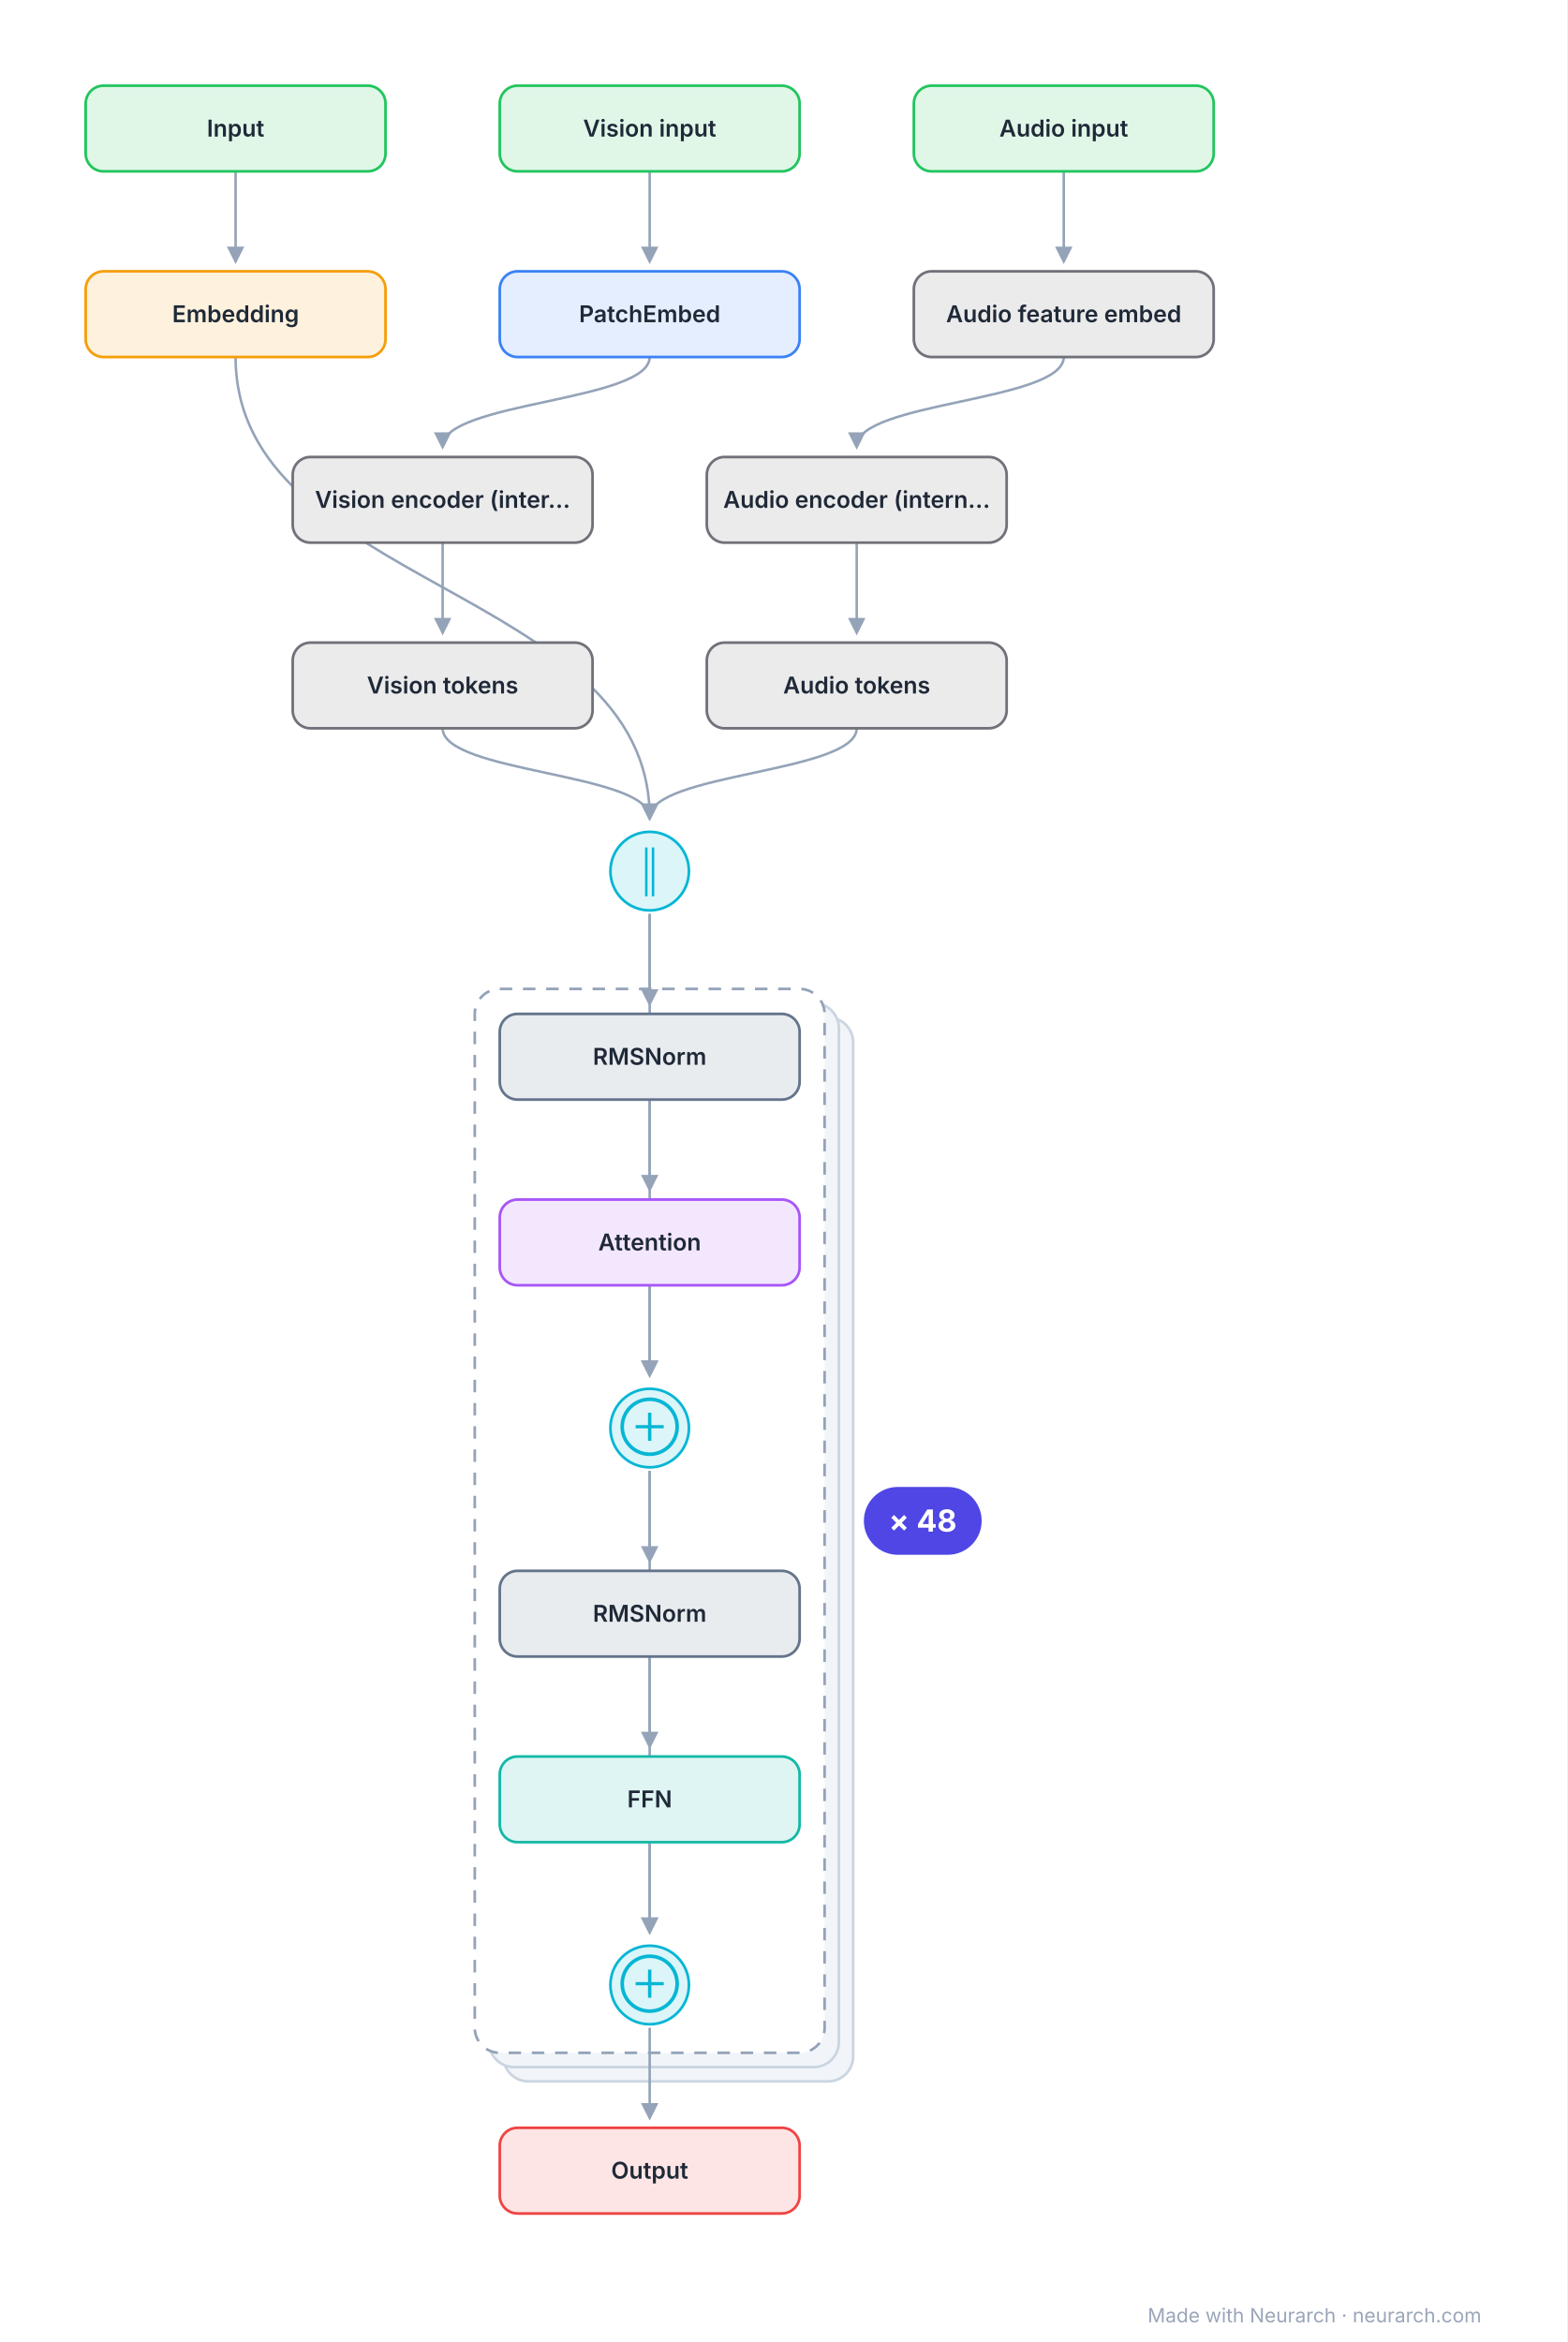
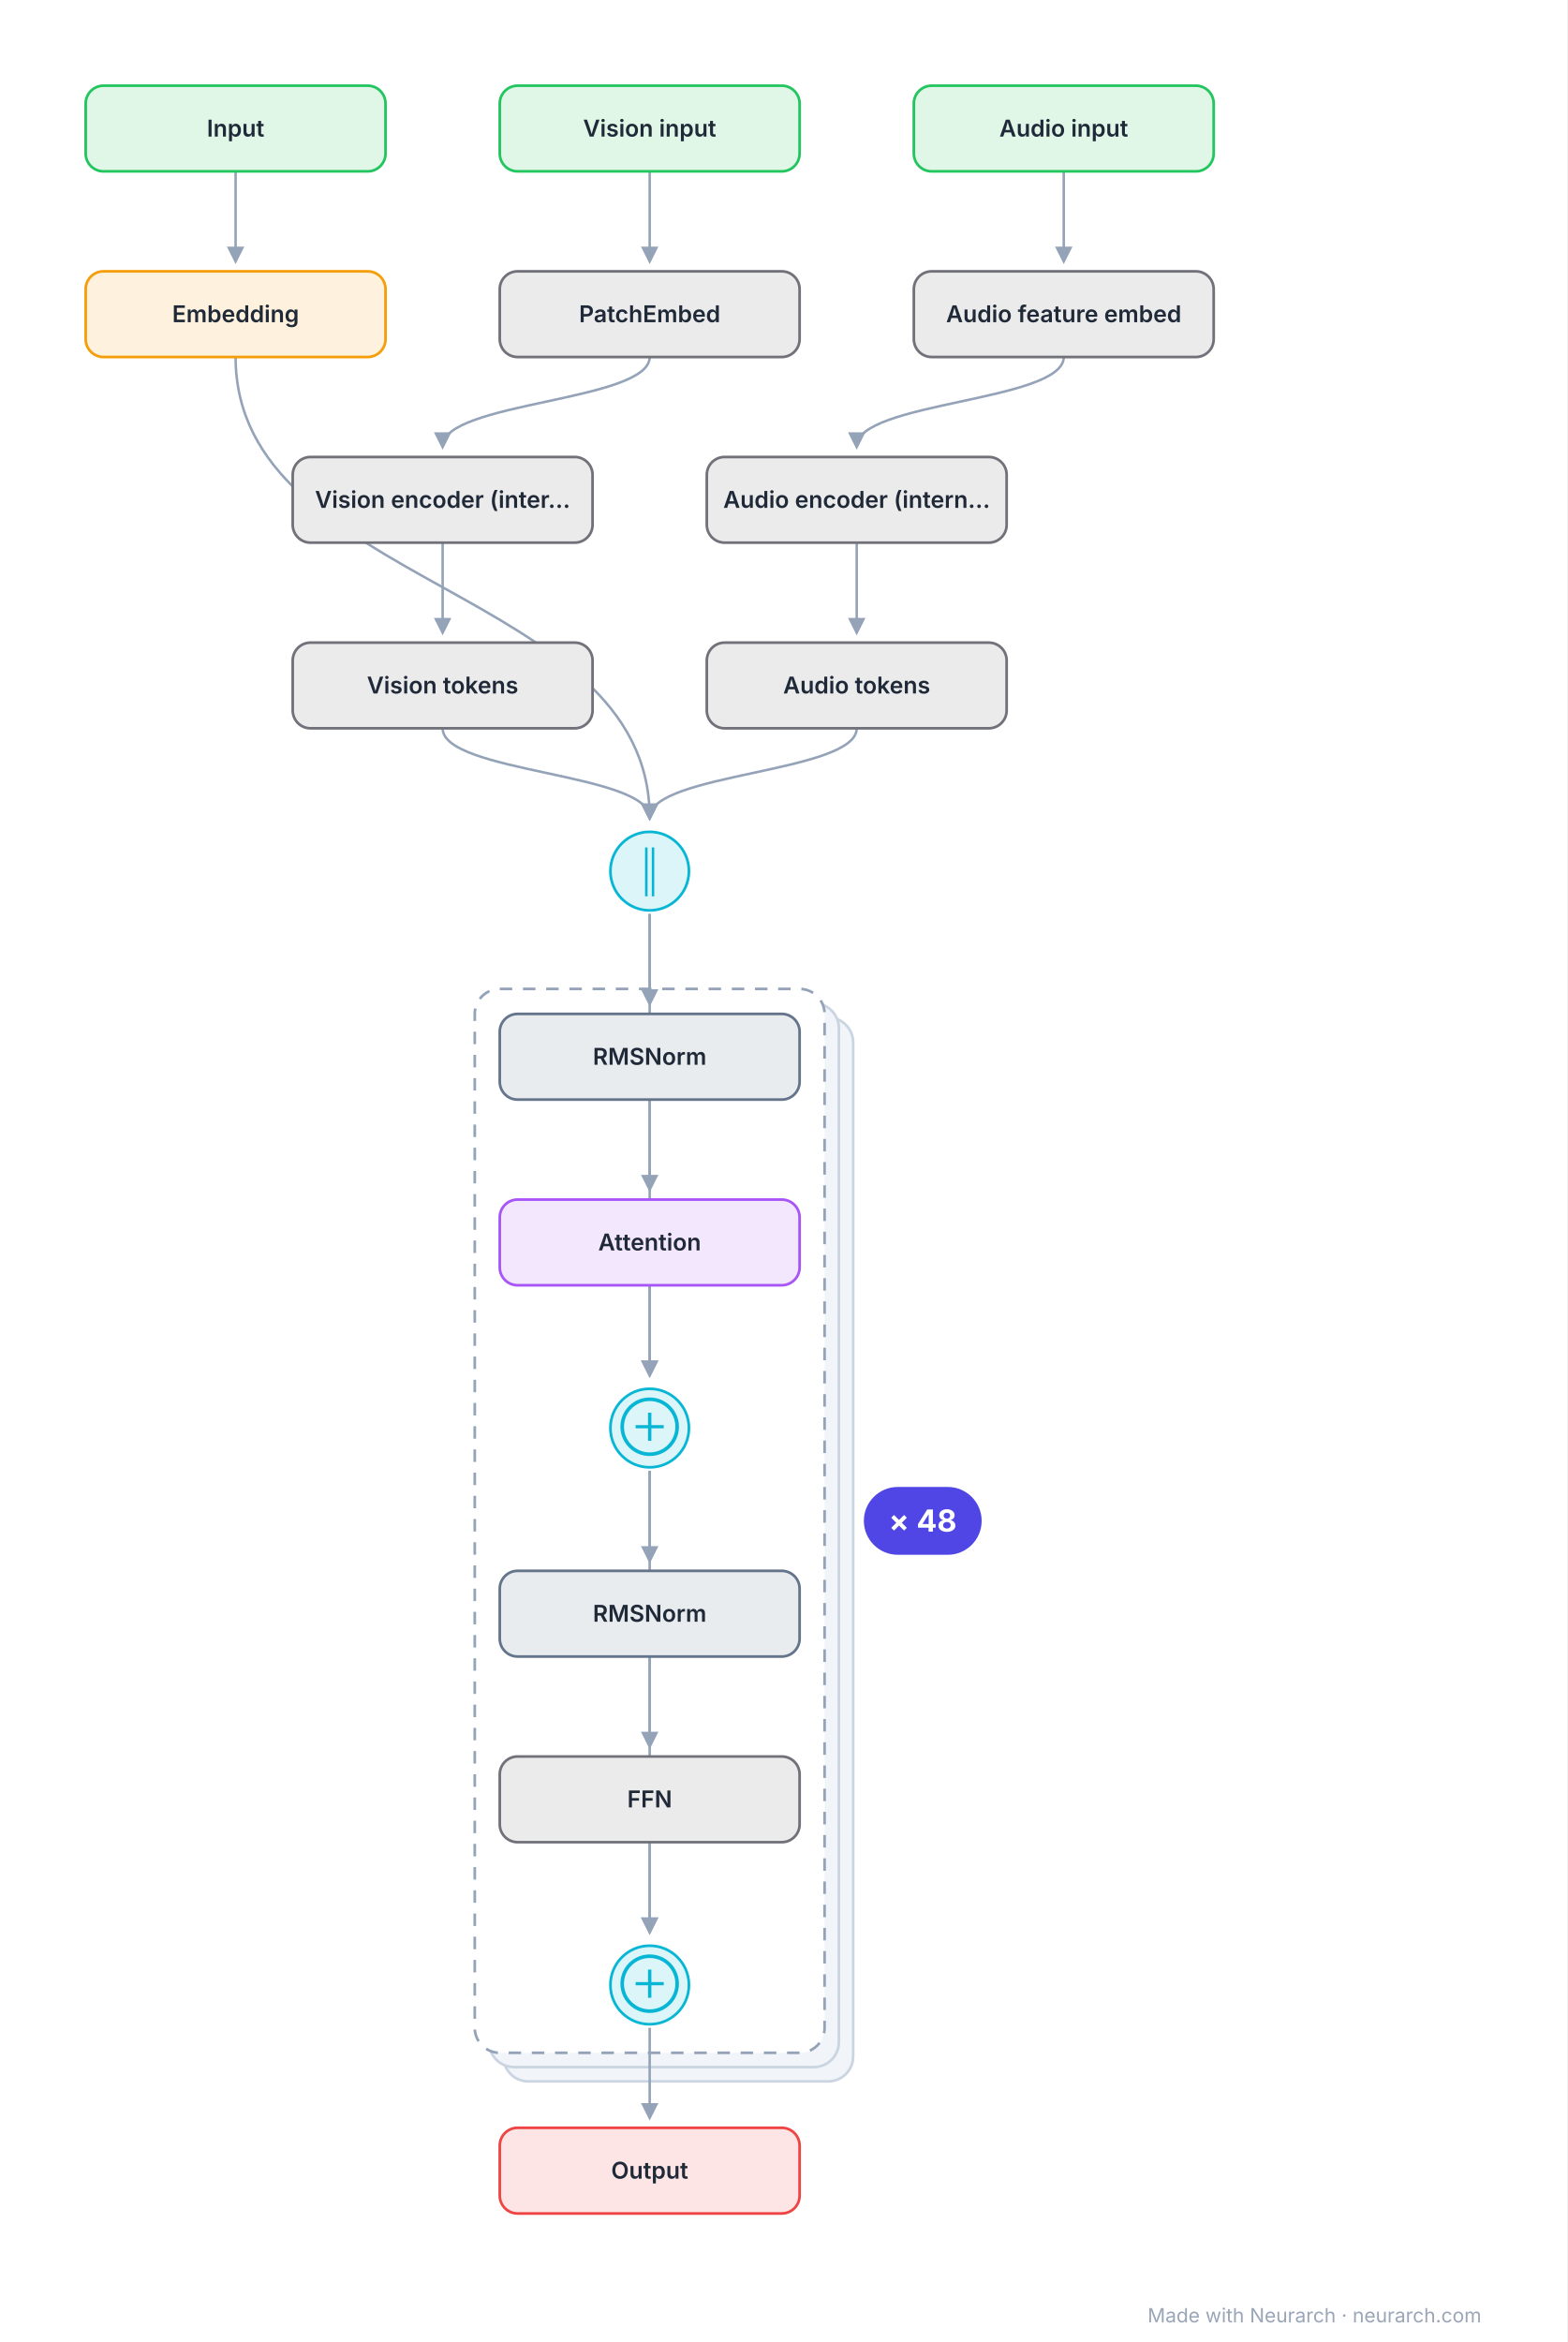
<svg xmlns="http://www.w3.org/2000/svg" width="878" height="1312" viewBox="0 0 878 1312" font-family="-apple-system, 'Segoe UI', Inter, Helvetica, Arial, sans-serif">
  <defs>
    <marker id="arrow" viewBox="0 0 10 10" refX="8" refY="5" markerWidth="7" markerHeight="7" orient="auto-start-reverse">
      <path d="M0,0 L10,5 L0,10 z" fill="#94a3b8" />
    </marker>
  </defs>
  <rect x="0" y="0" width="878" height="1312" fill="#ffffff" />
  <rect x="282.0" y="570.0" width="196.0" height="596.0" rx="14" fill="#f1f5f9" stroke="#cbd5e1" stroke-width="1.5" />
  <rect x="274.0" y="562.0" width="196.0" height="596.0" rx="14" fill="#f1f5f9" stroke="#cbd5e1" stroke-width="1.5" />
  <rect x="266.0" y="554.0" width="196.0" height="596.0" rx="14" fill="#ffffff" stroke="#94a3b8" stroke-width="1.5" stroke-dasharray="7 6" />
  <rect x="484.0" y="833.0" width="66" height="38" rx="19" fill="#4f46e5" />
  <text x="517.0" y="858.0" text-anchor="middle" font-size="17" font-weight="700" fill="#ffffff">× 48</text>
  <path d="M132.0,96.0 C132.0,121.0 132.0,121.0 132.0,146.0" fill="none" stroke="#94a3b8" stroke-width="1.4" marker-end="url(#arrow)" />
  <path d="M364.0,96.0 C364.0,121.0 364.0,121.0 364.0,146.0" fill="none" stroke="#94a3b8" stroke-width="1.4" marker-end="url(#arrow)" />
  <path d="M364.0,200.0 C364.0,225.0 248.0,225.0 248.0,250.0" fill="none" stroke="#94a3b8" stroke-width="1.4" marker-end="url(#arrow)" />
  <path d="M248.0,304.0 C248.0,329.0 248.0,329.0 248.0,354.0" fill="none" stroke="#94a3b8" stroke-width="1.4" marker-end="url(#arrow)" />
  <path d="M596.0,96.0 C596.0,121.0 596.0,121.0 596.0,146.0" fill="none" stroke="#94a3b8" stroke-width="1.4" marker-end="url(#arrow)" />
  <path d="M596.0,200.0 C596.0,225.0 480.0,225.0 480.0,250.0" fill="none" stroke="#94a3b8" stroke-width="1.4" marker-end="url(#arrow)" />
  <path d="M480.0,304.0 C480.0,329.0 480.0,329.0 480.0,354.0" fill="none" stroke="#94a3b8" stroke-width="1.4" marker-end="url(#arrow)" />
  <path d="M132.0,200.0 C132.0,329.0 364.0,329.0 364.0,458.0" fill="none" stroke="#94a3b8" stroke-width="1.4" marker-end="url(#arrow)" />
  <path d="M248.0,408.0 C248.0,433.0 364.0,433.0 364.0,458.0" fill="none" stroke="#94a3b8" stroke-width="1.4" marker-end="url(#arrow)" />
  <path d="M480.0,408.0 C480.0,433.0 364.0,433.0 364.0,458.0" fill="none" stroke="#94a3b8" stroke-width="1.4" marker-end="url(#arrow)" />
  <path d="M364.0,512.0 C364.0,537.0 364.0,537.0 364.0,562.0" fill="none" stroke="#94a3b8" stroke-width="1.4" marker-end="url(#arrow)" />
  <path d="M364.0,616.0 C364.0,641.0 364.0,641.0 364.0,666.0" fill="none" stroke="#94a3b8" stroke-width="1.4" marker-end="url(#arrow)" />
  <path d="M364.0,720.0 C364.0,745.0 364.0,745.0 364.0,770.0" fill="none" stroke="#94a3b8" stroke-width="1.4" marker-end="url(#arrow)" />
  <path d="M364.0,512.0 C364.0,641.0 364.0,641.0 364.0,770.0" fill="none" stroke="#94a3b8" stroke-width="1.4" marker-end="url(#arrow)" />
  <path d="M364.0,824.0 C364.0,849.0 364.0,849.0 364.0,874.0" fill="none" stroke="#94a3b8" stroke-width="1.4" marker-end="url(#arrow)" />
  <path d="M364.0,928.0 C364.0,953.0 364.0,953.0 364.0,978.0" fill="none" stroke="#94a3b8" stroke-width="1.4" marker-end="url(#arrow)" />
  <path d="M364.0,1032.0 C364.0,1057.0 364.0,1057.0 364.0,1082.0" fill="none" stroke="#94a3b8" stroke-width="1.4" marker-end="url(#arrow)" />
  <path d="M364.0,824.0 C364.0,953.0 364.0,953.0 364.0,1082.0" fill="none" stroke="#94a3b8" stroke-width="1.4" marker-end="url(#arrow)" />
  <path d="M364.0,1136.0 C364.0,1161.0 364.0,1161.0 364.0,1186.0" fill="none" stroke="#94a3b8" stroke-width="1.4" marker-end="url(#arrow)" />
  <rect x="48.0" y="48.0" width="168" height="48" rx="10" fill="rgb(224, 247, 232)" stroke="#22c55e" stroke-width="1.5" />
  <text x="132.0" y="76.5" text-anchor="middle" font-size="13" font-weight="600" fill="#1f2937">Input</text>
  <rect x="48.0" y="152.0" width="168" height="48" rx="10" fill="rgb(254, 241, 221)" stroke="#f59e0b" stroke-width="1.5" />
  <text x="132.0" y="180.5" text-anchor="middle" font-size="13" font-weight="600" fill="#1f2937">Embedding</text>
  <rect x="280.0" y="48.0" width="168" height="48" rx="10" fill="rgb(224, 247, 232)" stroke="#22c55e" stroke-width="1.5" />
  <text x="364.0" y="76.5" text-anchor="middle" font-size="13" font-weight="600" fill="#1f2937">Vision input</text>
-   <rect x="280.0" y="152.0" width="168" height="48" rx="10" fill="rgb(228, 238, 254)" stroke="#3b82f6" stroke-width="1.5" />
+   <rect x="280.0" y="152.0" width="168" height="48" rx="10" fill="rgb(235, 235, 236)" stroke="#71717a" stroke-width="1.5" />
  <text x="364.0" y="180.5" text-anchor="middle" font-size="13" font-weight="600" fill="#1f2937">PatchEmbed</text>
  <rect x="164.0" y="256.0" width="168" height="48" rx="10" fill="rgb(235, 235, 236)" stroke="#71717a" stroke-width="1.5" />
  <text x="248.0" y="284.5" text-anchor="middle" font-size="13" font-weight="600" fill="#1f2937">Vision encoder (inter…</text>
  <rect x="164.0" y="360.0" width="168" height="48" rx="10" fill="rgb(235, 235, 236)" stroke="#71717a" stroke-width="1.5" />
  <text x="248.0" y="388.5" text-anchor="middle" font-size="13" font-weight="600" fill="#1f2937">Vision tokens</text>
  <rect x="512.0" y="48.0" width="168" height="48" rx="10" fill="rgb(224, 247, 232)" stroke="#22c55e" stroke-width="1.5" />
  <text x="596.0" y="76.5" text-anchor="middle" font-size="13" font-weight="600" fill="#1f2937">Audio input</text>
  <rect x="512.0" y="152.0" width="168" height="48" rx="10" fill="rgb(235, 235, 236)" stroke="#71717a" stroke-width="1.5" />
  <text x="596.0" y="180.5" text-anchor="middle" font-size="13" font-weight="600" fill="#1f2937">Audio feature embed</text>
  <rect x="396.0" y="256.0" width="168" height="48" rx="10" fill="rgb(235, 235, 236)" stroke="#71717a" stroke-width="1.5" />
  <text x="480.0" y="284.5" text-anchor="middle" font-size="13" font-weight="600" fill="#1f2937">Audio encoder (intern…</text>
  <rect x="396.0" y="360.0" width="168" height="48" rx="10" fill="rgb(235, 235, 236)" stroke="#71717a" stroke-width="1.5" />
  <text x="480.0" y="388.5" text-anchor="middle" font-size="13" font-weight="600" fill="#1f2937">Audio tokens</text>
  <circle cx="364.0" cy="488.0" r="22" fill="rgb(220, 245, 249)" stroke="#06b6d4" stroke-width="1.5" />
  <text x="364.0" y="496.0" text-anchor="middle" font-size="24" fill="#06b6d4">∥</text>
  <rect x="280.0" y="568.0" width="168" height="48" rx="10" fill="rgb(233, 236, 239)" stroke="#64748b" stroke-width="1.5" />
  <text x="364.0" y="596.5" text-anchor="middle" font-size="13" font-weight="600" fill="#1f2937">RMSNorm</text>
  <rect x="280.0" y="672.0" width="168" height="48" rx="10" fill="rgb(243, 231, 254)" stroke="#a855f7" stroke-width="1.5" />
  <text x="364.0" y="700.5" text-anchor="middle" font-size="13" font-weight="600" fill="#1f2937">Attention</text>
  <circle cx="364.0" cy="800.0" r="22" fill="rgb(220, 245, 249)" stroke="#06b6d4" stroke-width="1.5" />
  <text x="364.0" y="808.0" text-anchor="middle" font-size="24" fill="#06b6d4">⊕</text>
  <rect x="280.0" y="880.0" width="168" height="48" rx="10" fill="rgb(233, 236, 239)" stroke="#64748b" stroke-width="1.5" />
  <text x="364.0" y="908.5" text-anchor="middle" font-size="13" font-weight="600" fill="#1f2937">RMSNorm</text>
-   <rect x="280.0" y="984.0" width="168" height="48" rx="10" fill="rgb(222, 245, 243)" stroke="#14b8a6" stroke-width="1.5" />
+   <rect x="280.0" y="984.0" width="168" height="48" rx="10" fill="rgb(235, 235, 236)" stroke="#71717a" stroke-width="1.5" />
  <text x="364.0" y="1012.5" text-anchor="middle" font-size="13" font-weight="600" fill="#1f2937">FFN</text>
  <circle cx="364.0" cy="1112.0" r="22" fill="rgb(220, 245, 249)" stroke="#06b6d4" stroke-width="1.5" />
  <text x="364.0" y="1120.0" text-anchor="middle" font-size="24" fill="#06b6d4">⊕</text>
  <rect x="280.0" y="1192.0" width="168" height="48" rx="10" fill="rgb(253, 229, 229)" stroke="#ef4444" stroke-width="1.5" />
  <text x="364.0" y="1220.5" text-anchor="middle" font-size="13" font-weight="600" fill="#1f2937">Output</text>
  <text x="830.0" y="1301.0" text-anchor="end" font-size="11" fill="#9aa6b8">Made with Neurarch · neurarch.com</text>
</svg>
